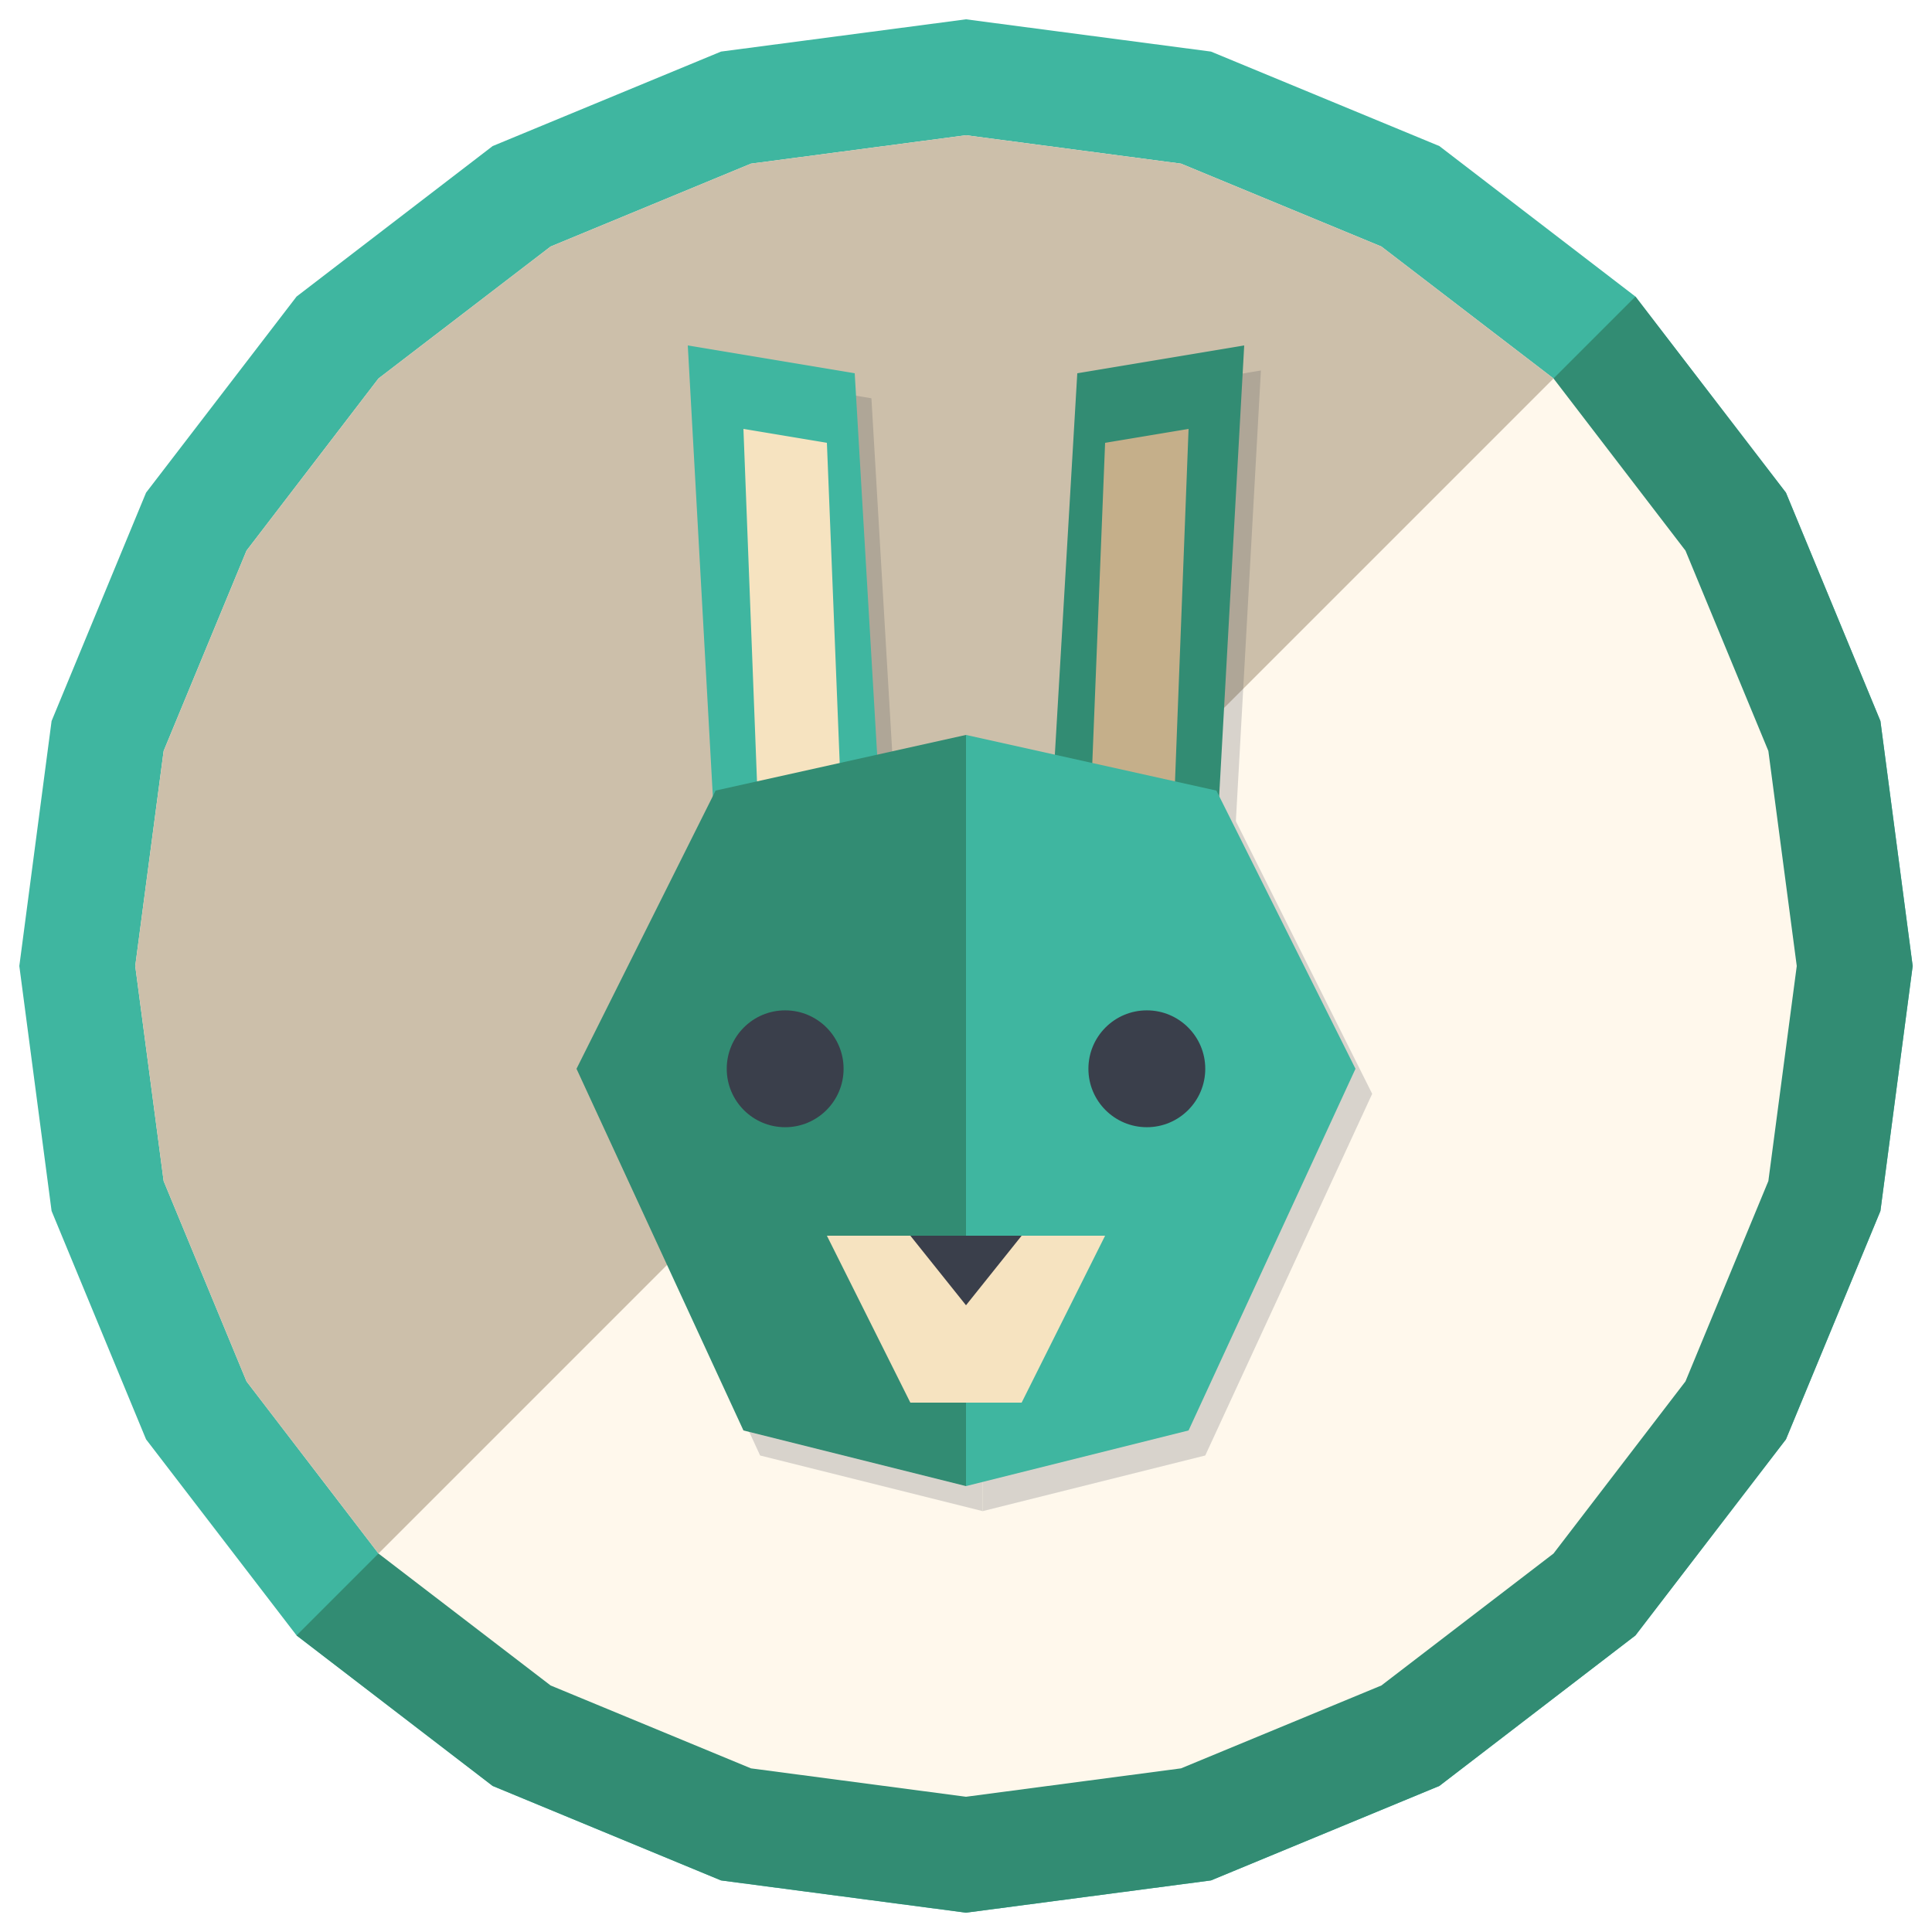
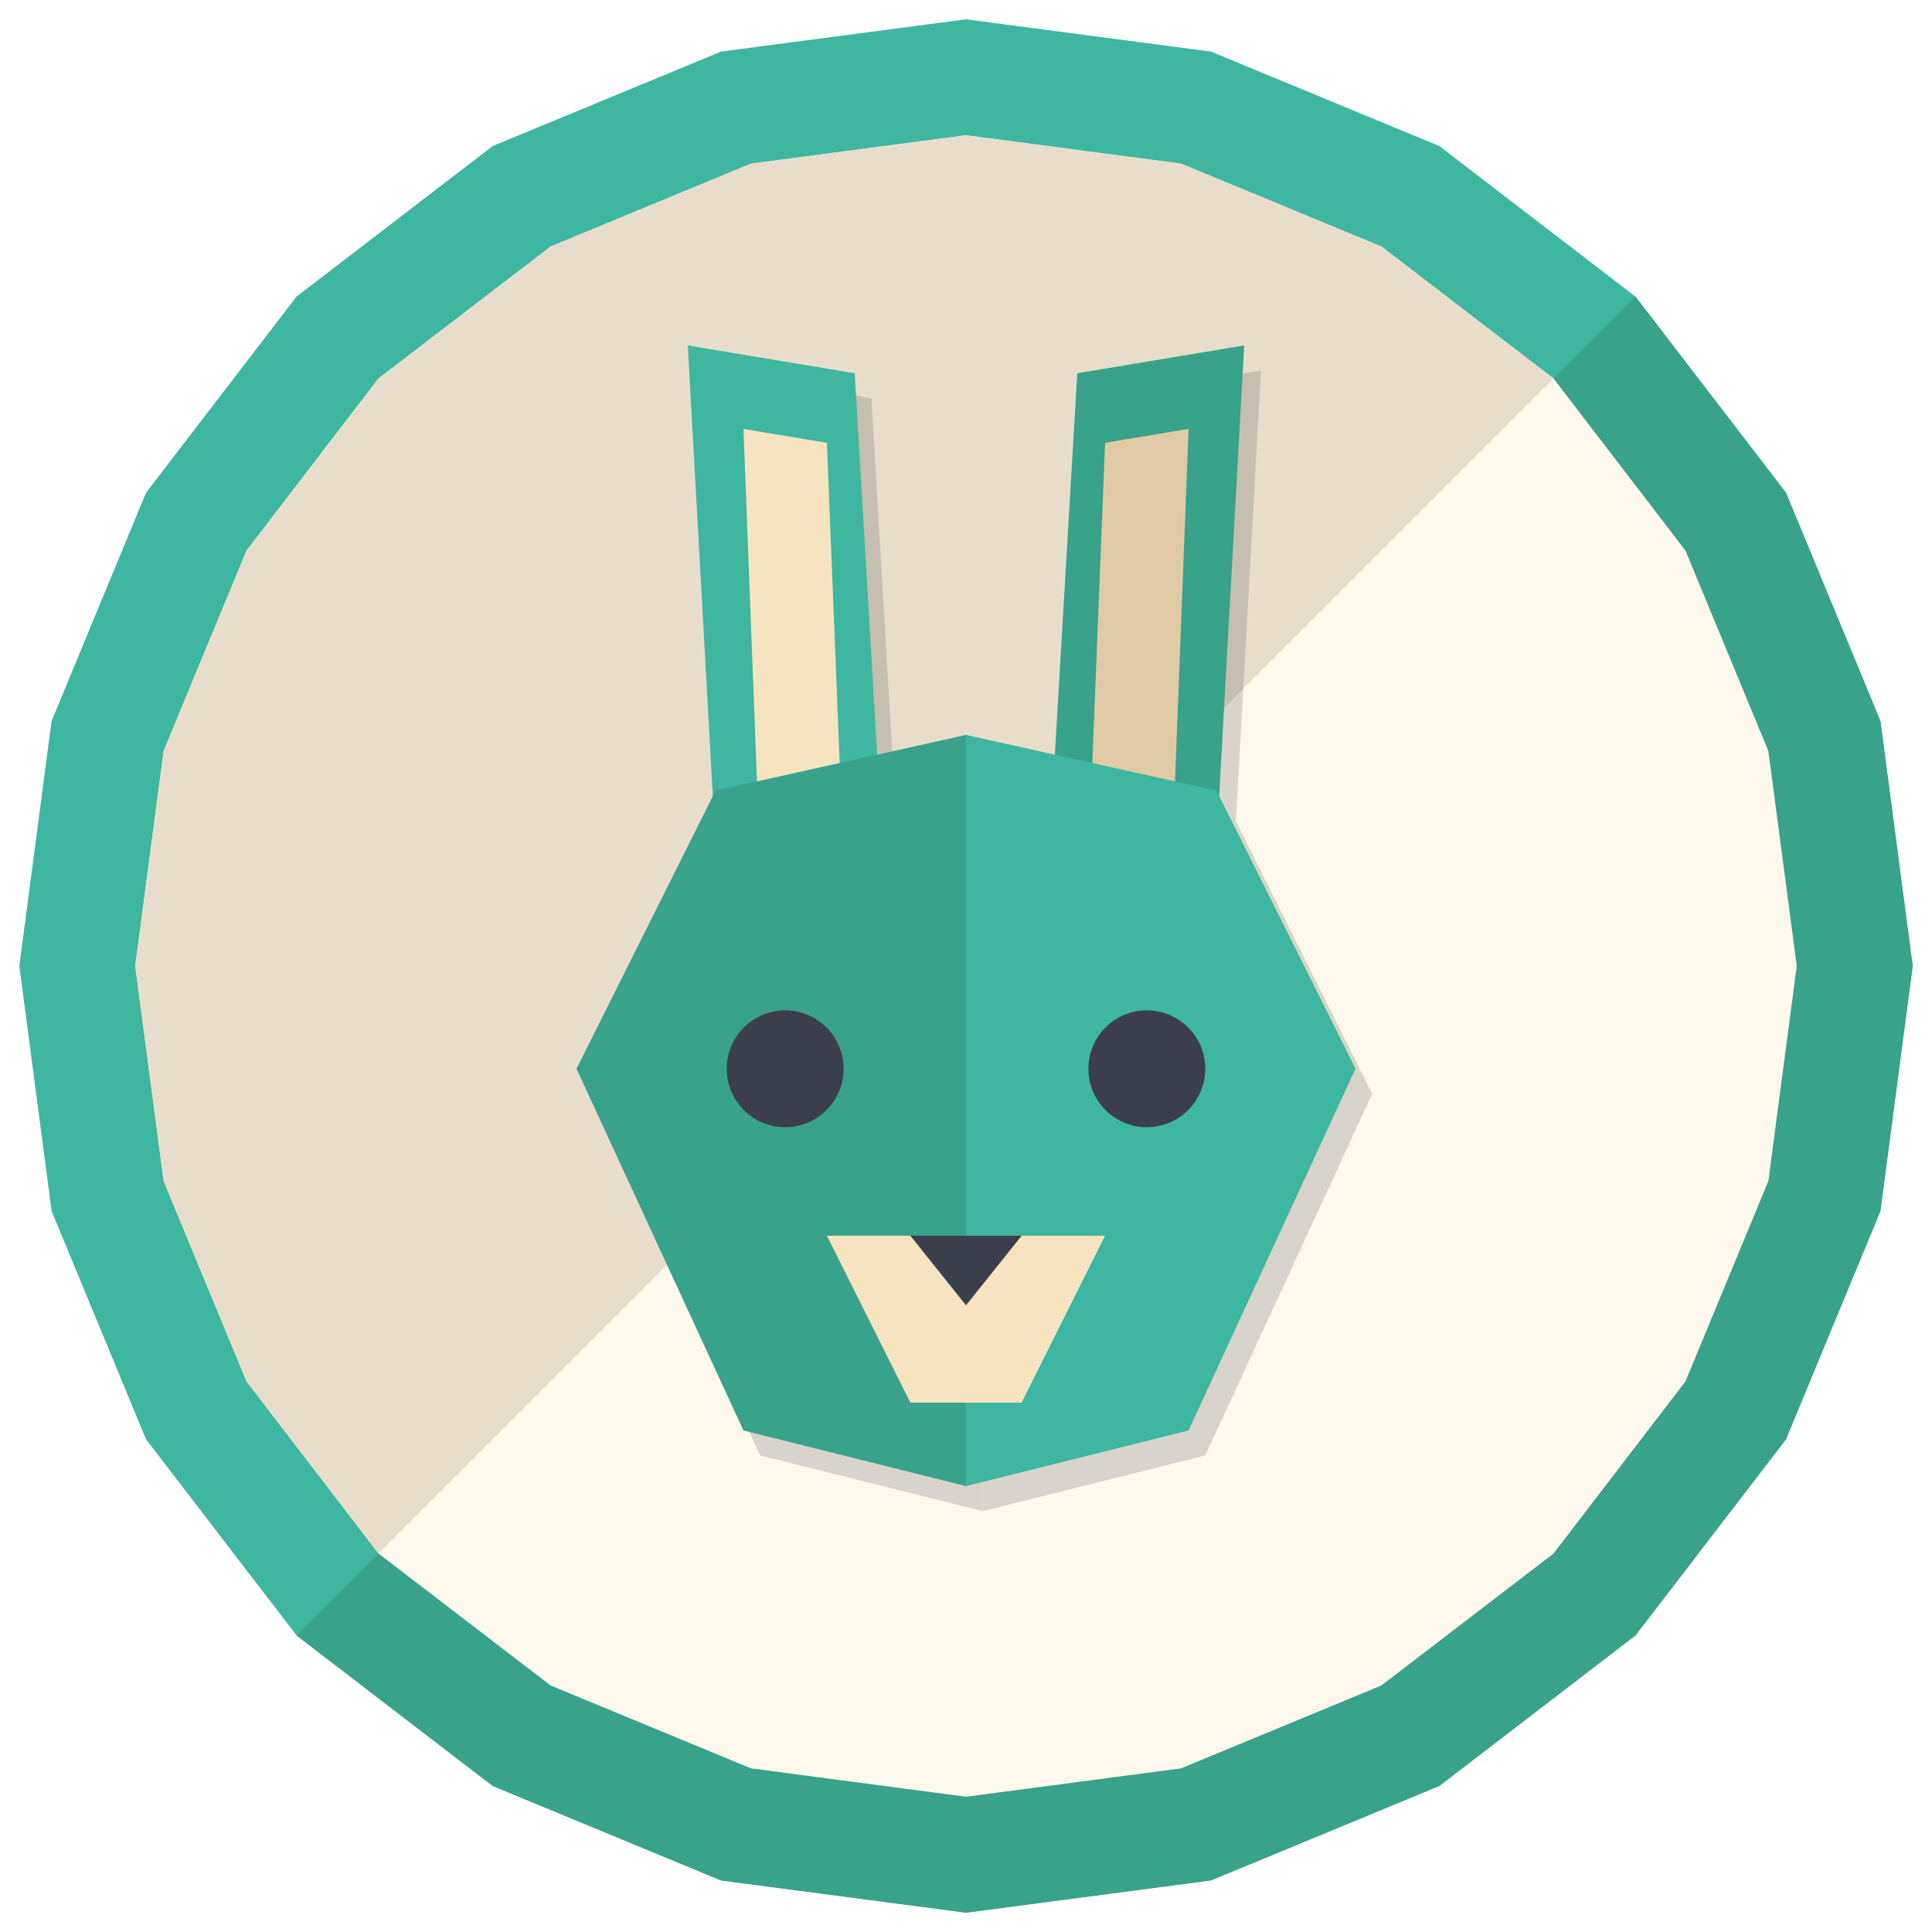
<svg xmlns="http://www.w3.org/2000/svg" width="100" height="100" viewBox="0 0 100 100">
  <polygon points="99,50 97.33,62.68 92.44,74.5 84.65,84.65 74.5,92.44 62.68,97.33 50,99 37.32,97.33 25.5,92.44 15.35,84.65 7.56,74.5 2.67,62.68 1,50 2.67,37.32 7.56,25.5 15.35,15.35 25.5,7.56 37.32,2.67 50,1 62.68,2.67 74.5,7.56 84.65,15.35 92.44,25.5 97.33,37.32" fill="#3FB6A0" />
-   <polygon points="99,50 97.33,62.68 92.44,74.5 84.65,84.65 74.5,92.44 62.68,97.33 50,99 37.32,97.33 25.5,92.44 15.35,84.65 15.35,84.65 84.65,15.35 92.44,25.5 97.33,37.32" fill="#328C73" />
+   <polygon points="99,50 97.33,62.68 92.44,74.5 84.65,84.65 74.5,92.44 62.68,97.33 50,99 37.32,97.33 25.5,92.44 15.35,84.65 15.35,84.65 84.65,15.35 92.44,25.5 97.33,37.32" fill="#39A28A" />
  <polygon points="93,50 91.53,61.13 87.24,71.5 80.41,80.41 71.5,87.24 61.13,91.53 50,93 38.87,91.53 28.5,87.24 19.59,80.41 12.76,71.5 8.47,61.13 7,50 8.47,38.87 12.76,28.5 19.59,19.59 28.5,12.76 38.87,8.47 50,7 61.13,8.47 71.5,12.76 80.41,19.59 87.24,28.5 91.53,38.87" fill="#FFF8EC" />
-   <polygon points="19.59,80.41 12.76,71.5 8.47,61.13 7,50 8.47,38.87 12.76,28.5 19.59,19.59 28.5,12.76 38.87,8.47 50,7 61.13,8.47 71.5,12.76 80.41,19.59 80.41,19.59" fill="#CCBFAA" />
+   <polygon points="19.59,80.41 12.76,71.5 8.47,61.13 7,50 8.47,38.87 12.76,28.5 19.59,19.59 28.5,12.76 38.87,8.47 50,7 61.13,8.47 71.5,12.76 80.41,19.59 80.41,19.59" fill="#E8DDCB" />
  <g transform="translate(14 15) scale(0.72)">
    <g transform="translate(1.2 1.8)" opacity="0.2">
      <polygon points="30,4 42,6 44,40 32,40" fill="#3A3F4B" />
      <polygon points="70,4 58,6 56,40 68,40" fill="#3A3F4B" />
      <polygon points="34,10 40,11 41,36 35,36" fill="#3A3F4B" />
      <polygon points="66,10 60,11 59,36 65,36" fill="#3A3F4B" />
      <polygon points="50,32 68,36 78,56 66,82 50,86" fill="#3A3F4B" />
      <polygon points="50,86 34,82 22,56 32,36 50,32" fill="#3A3F4B" />
      <polygon points="40,68 60,68 54,80 46,80" fill="#3A3F4B" />
      <polygon points="46,68 54,68 50,73" fill="#3A3F4B" />
      <circle cx="37" cy="56" r="4.2" fill="#3A3F4B" />
      <circle cx="63" cy="56" r="4.2" fill="#3A3F4B" />
    </g>
    <polygon points="30,4 42,6 44,40 32,40" fill="#3FB6A0" />
-     <polygon points="70,4 58,6 56,40 68,40" fill="#328C73" />
+     <polygon points="70,4 58,6 56,40 68,40" fill="#39A28A" />
    <polygon points="34,10 40,11 41,36 35,36" fill="#F6E3C0" />
-     <polygon points="66,10 60,11 59,36 65,36" fill="#C5AF8A" />
+     <polygon points="66,10 60,11 59,36 65,36" fill="#E0CAA5" />
    <polygon points="50,32 68,36 78,56 66,82 50,86" fill="#3FB6A0" />
-     <polygon points="50,86 34,82 22,56 32,36 50,32" fill="#328C73" />
+     <polygon points="50,86 34,82 22,56 32,36 50,32" fill="#39A28A" />
    <polygon points="40,68 60,68 54,80 46,80" fill="#F6E3C0" />
    <polygon points="46,68 54,68 50,73" fill="#3A3F4B" />
    <circle cx="37" cy="56" r="4.2" fill="#3A3F4B" />
    <circle cx="63" cy="56" r="4.2" fill="#3A3F4B" />
  </g>
</svg>
